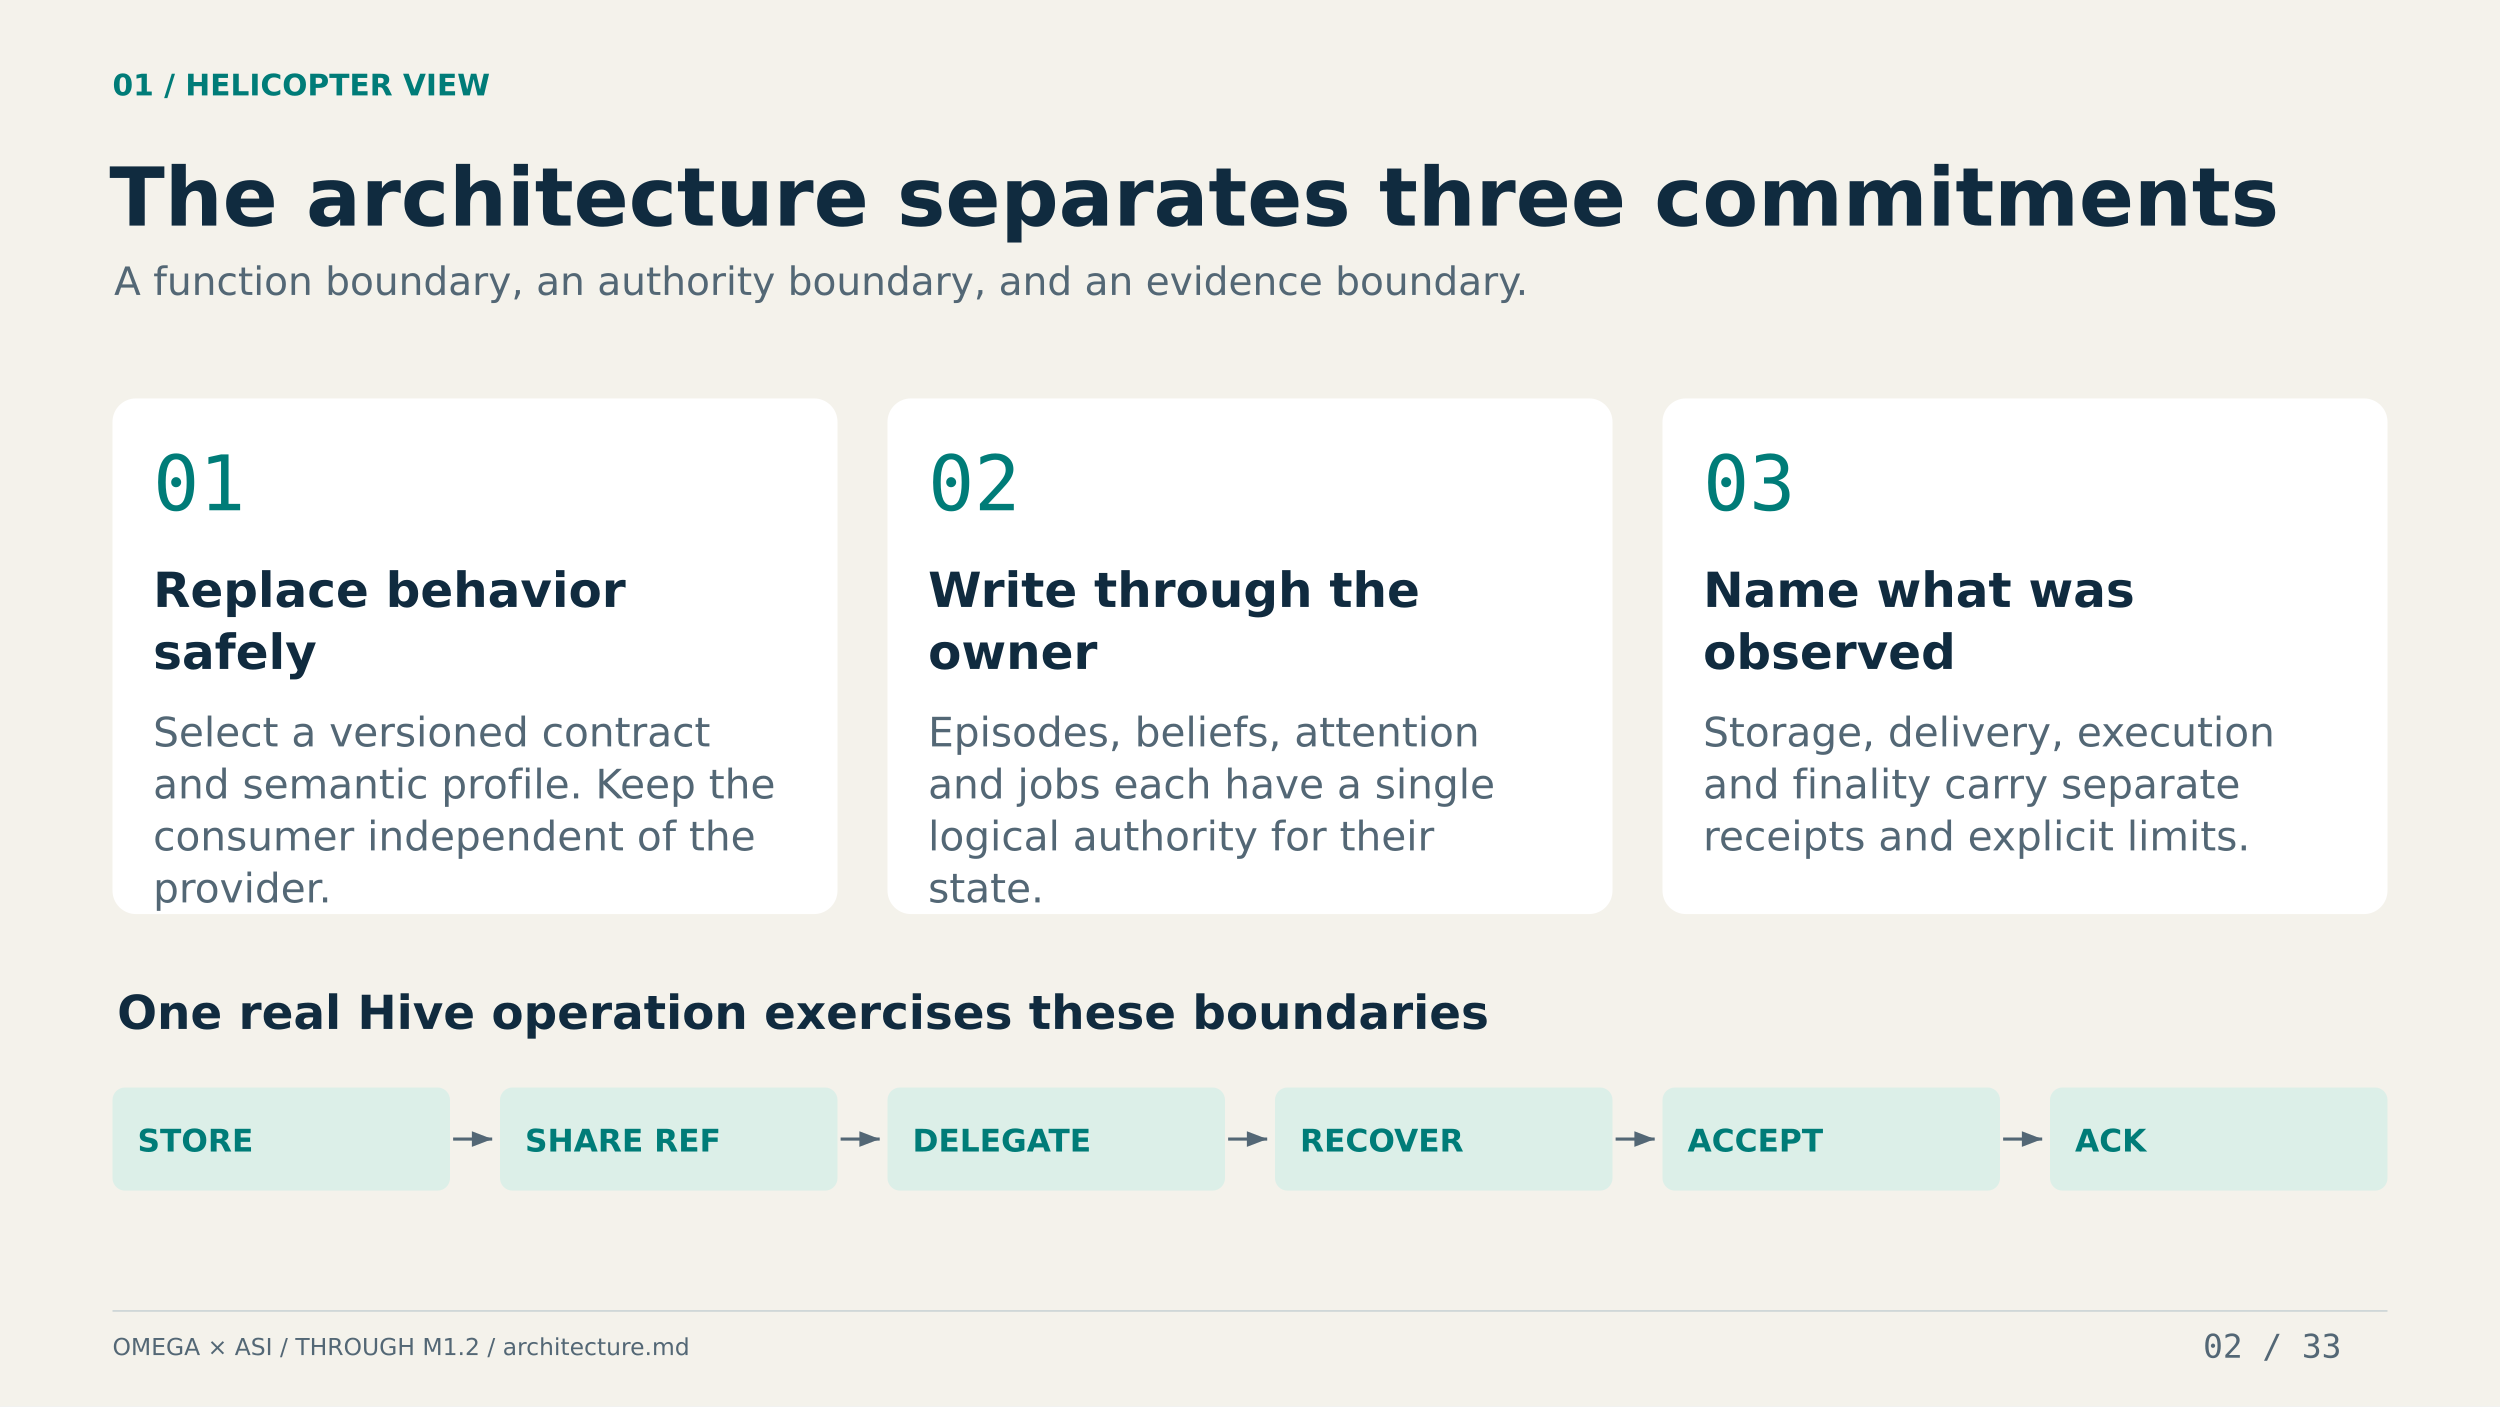
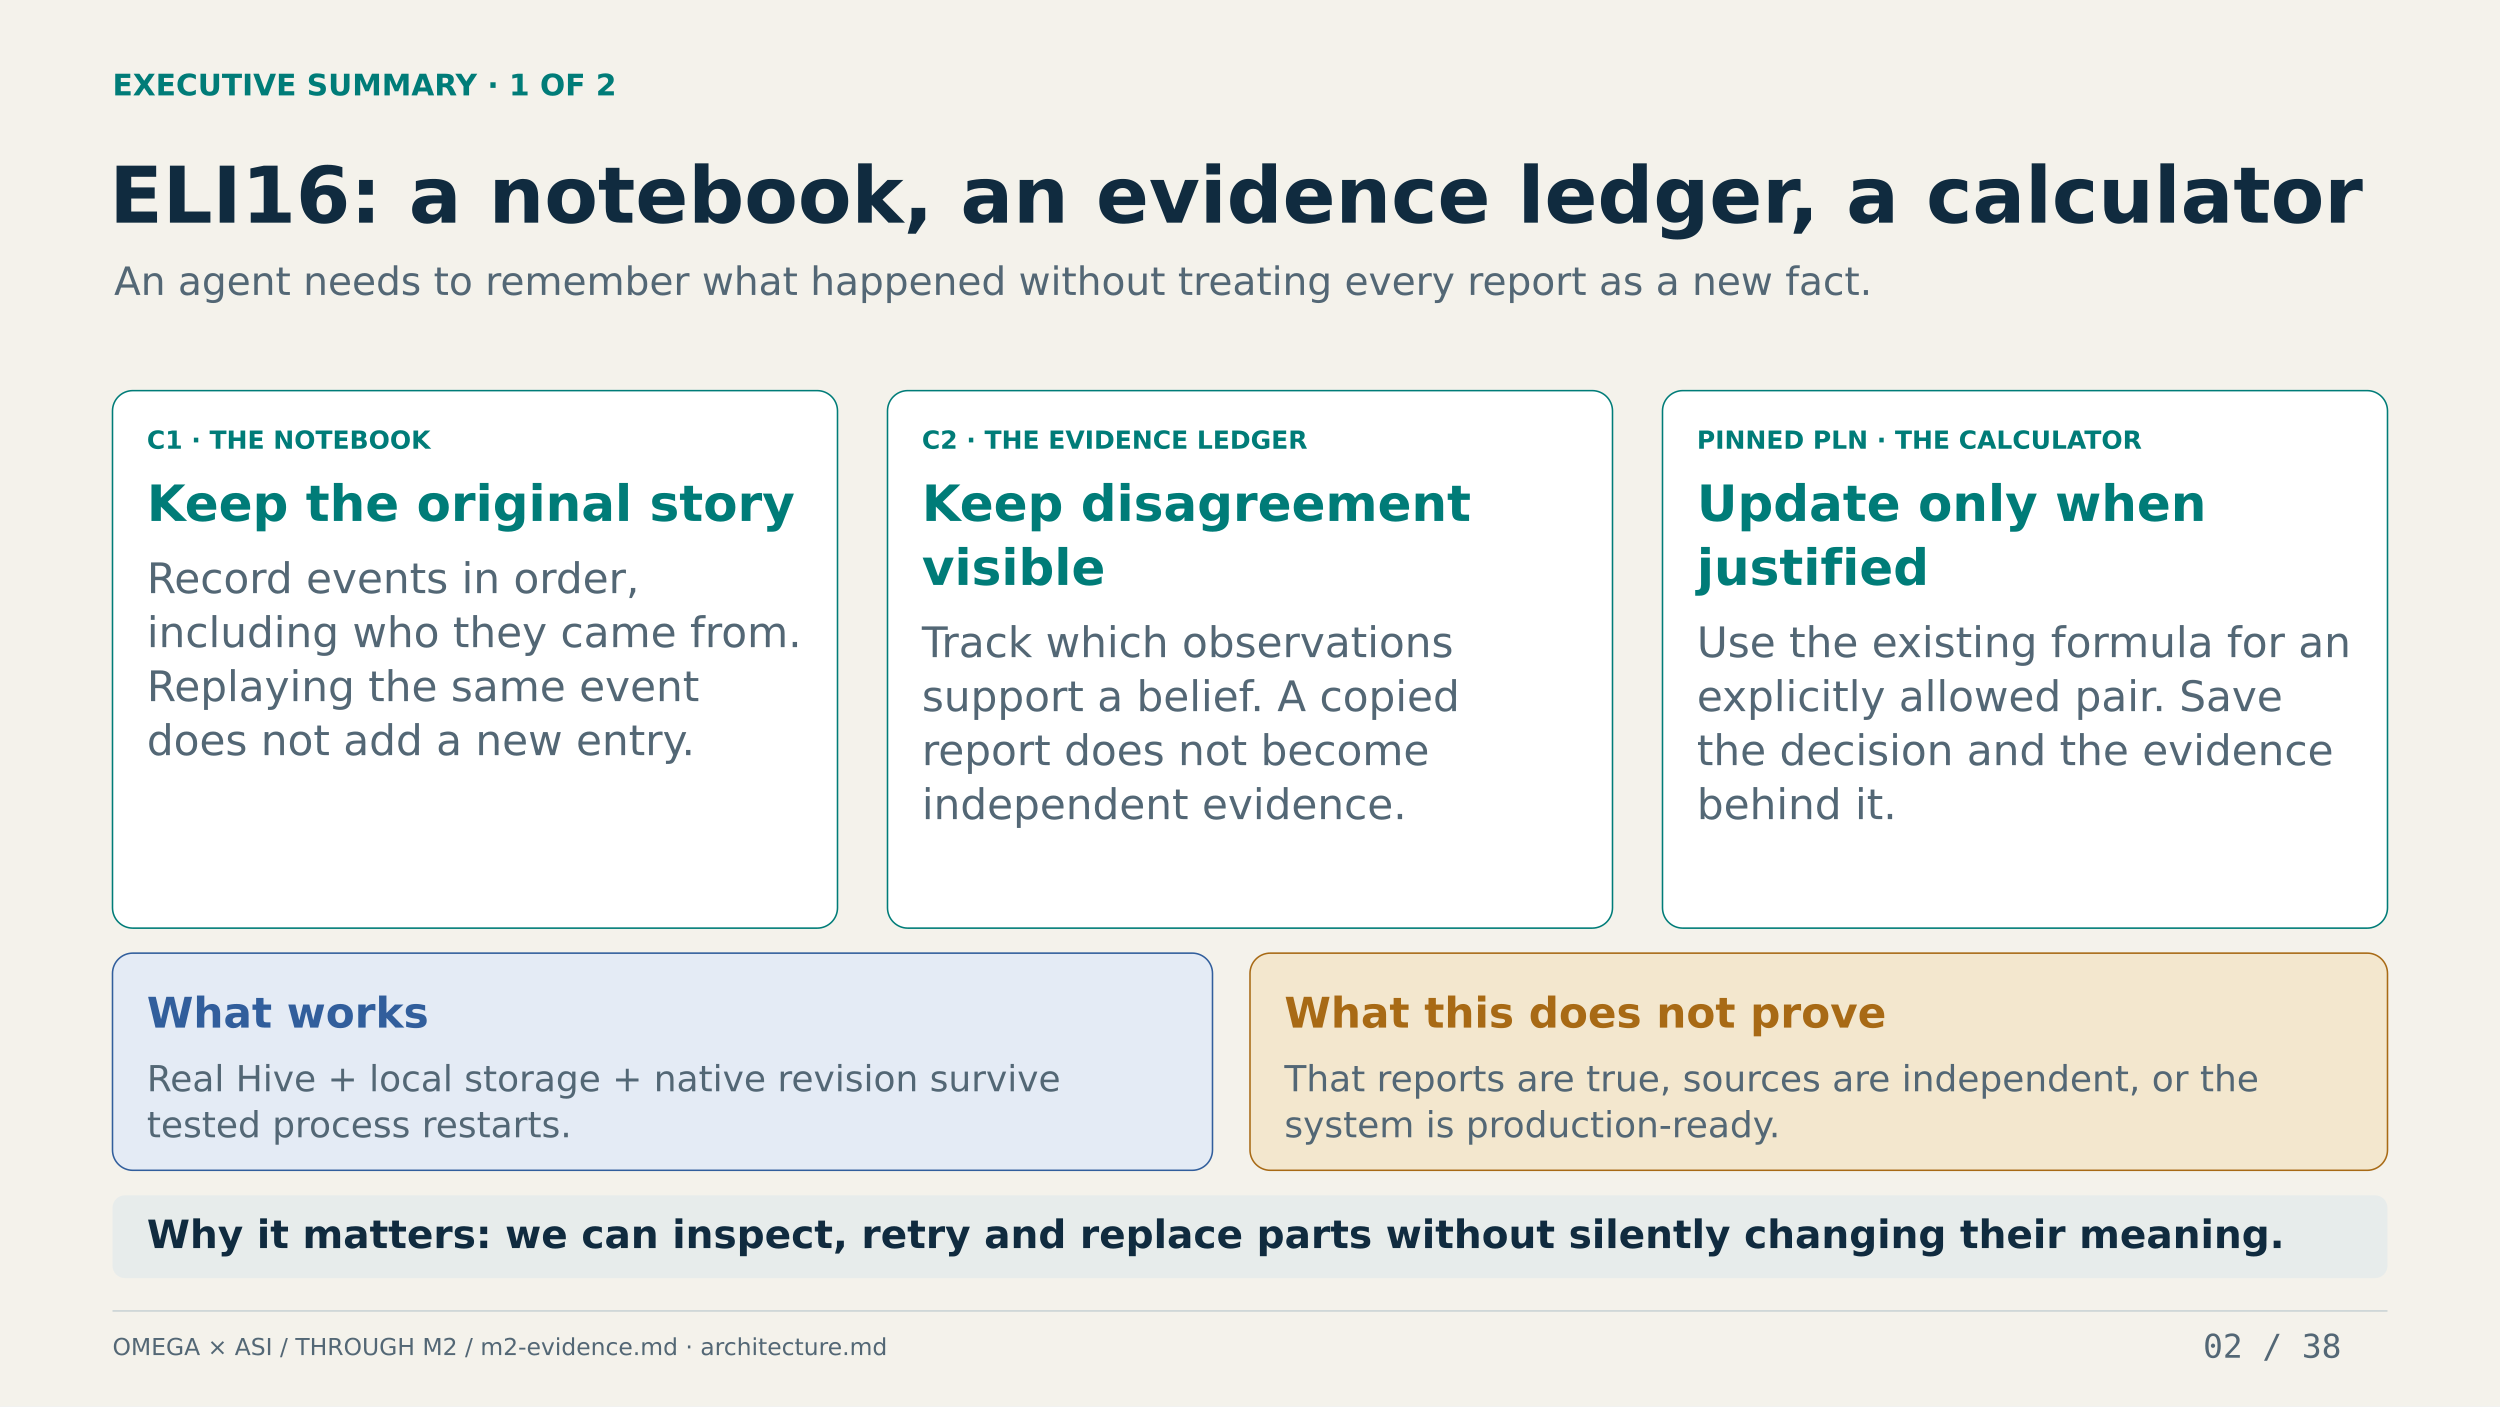
<svg xmlns="http://www.w3.org/2000/svg" width="1600" height="900" viewBox="0 0 1600 900" role="img" aria-labelledby="title desc">
  <rect width="1600" height="900" fill="#F4F2EB" />
-   <text x="72" y="61.05" font-family="DejaVu Sans" font-size="19" font-weight="700" fill="#007C78">01 / HELICOPTER VIEW</text>
-   <text x="70" y="144.4" font-family="DejaVu Sans" font-size="52" font-weight="700" fill="#102B3F">The architecture separates three commitments</text>
-   <text x="73" y="188.75" font-family="DejaVu Sans" font-size="25" font-weight="400" fill="#536775">A function boundary, an authority boundary, and an evidence boundary.</text>
-   <rect x="72" y="255" width="464" height="330" rx="15" fill="#FFFFFF" />
-   <text x="98" y="326.55" font-family="DejaVu Sans Mono" font-size="49" font-weight="400" fill="#007C78">01</text>
-   <text x="98" y="388.45" font-family="DejaVu Sans" font-size="31" font-weight="700" fill="#102B3F">Replace behavior</text>
-   <text x="98" y="428.13" font-family="DejaVu Sans" font-size="31" font-weight="700" fill="#102B3F">safely</text>
-   <text x="98" y="477.7" font-family="DejaVu Sans" font-size="26" font-weight="400" fill="#536775">Select a versioned contract</text>
-   <text x="98" y="510.98" font-family="DejaVu Sans" font-size="26" font-weight="400" fill="#536775">and semantic profile. Keep the</text>
-   <text x="98" y="544.26" font-family="DejaVu Sans" font-size="26" font-weight="400" fill="#536775">consumer independent of the</text>
-   <text x="98" y="577.54" font-family="DejaVu Sans" font-size="26" font-weight="400" fill="#536775">provider.</text>
-   <rect x="568" y="255" width="464" height="330" rx="15" fill="#FFFFFF" />
-   <text x="594" y="326.55" font-family="DejaVu Sans Mono" font-size="49" font-weight="400" fill="#007C78">02</text>
-   <text x="594" y="388.45" font-family="DejaVu Sans" font-size="31" font-weight="700" fill="#102B3F">Write through the</text>
-   <text x="594" y="428.13" font-family="DejaVu Sans" font-size="31" font-weight="700" fill="#102B3F">owner</text>
-   <text x="594" y="477.7" font-family="DejaVu Sans" font-size="26" font-weight="400" fill="#536775">Episodes, beliefs, attention</text>
-   <text x="594" y="510.98" font-family="DejaVu Sans" font-size="26" font-weight="400" fill="#536775">and jobs each have a single</text>
-   <text x="594" y="544.26" font-family="DejaVu Sans" font-size="26" font-weight="400" fill="#536775">logical authority for their</text>
-   <text x="594" y="577.54" font-family="DejaVu Sans" font-size="26" font-weight="400" fill="#536775">state.</text>
-   <rect x="1064" y="255" width="464" height="330" rx="15" fill="#FFFFFF" />
-   <text x="1090" y="326.55" font-family="DejaVu Sans Mono" font-size="49" font-weight="400" fill="#007C78">03</text>
-   <text x="1090" y="388.45" font-family="DejaVu Sans" font-size="31" font-weight="700" fill="#102B3F">Name what was</text>
-   <text x="1090" y="428.13" font-family="DejaVu Sans" font-size="31" font-weight="700" fill="#102B3F">observed</text>
-   <text x="1090" y="477.7" font-family="DejaVu Sans" font-size="26" font-weight="400" fill="#536775">Storage, delivery, execution</text>
-   <text x="1090" y="510.98" font-family="DejaVu Sans" font-size="26" font-weight="400" fill="#536775">and finality carry separate</text>
-   <text x="1090" y="544.26" font-family="DejaVu Sans" font-size="26" font-weight="400" fill="#536775">receipts and explicit limits.</text>
-   <text x="75" y="658.5" font-family="DejaVu Sans" font-size="30" font-weight="700" fill="#102B3F">One real Hive operation exercises these boundaries</text>
-   <rect x="72" y="696" width="216" height="66" rx="8" fill="#DCEFE8" />
-   <text x="88" y="737.0" font-family="DejaVu Sans" font-size="20" font-weight="700" fill="#007C78">STORE</text>
-   <line x1="290" y1="729" x2="315" y2="729" stroke="#536775" stroke-width="2" />
-   <polygon points="315,729 302.0,724.0 302.0,734.0" fill="#536775" />
-   <rect x="320" y="696" width="216" height="66" rx="8" fill="#DCEFE8" />
-   <text x="336" y="737.0" font-family="DejaVu Sans" font-size="20" font-weight="700" fill="#007C78">SHARE REF</text>
-   <line x1="538" y1="729" x2="563" y2="729" stroke="#536775" stroke-width="2" />
-   <polygon points="563,729 550.0,724.0 550.0,734.0" fill="#536775" />
-   <rect x="568" y="696" width="216" height="66" rx="8" fill="#DCEFE8" />
-   <text x="584" y="737.0" font-family="DejaVu Sans" font-size="20" font-weight="700" fill="#007C78">DELEGATE</text>
-   <line x1="786" y1="729" x2="811" y2="729" stroke="#536775" stroke-width="2" />
-   <polygon points="811,729 798.0,724.0 798.0,734.0" fill="#536775" />
-   <rect x="816" y="696" width="216" height="66" rx="8" fill="#DCEFE8" />
-   <text x="832" y="737.0" font-family="DejaVu Sans" font-size="20" font-weight="700" fill="#007C78">RECOVER</text>
-   <line x1="1034" y1="729" x2="1059" y2="729" stroke="#536775" stroke-width="2" />
-   <polygon points="1059,729 1046.0,724.0 1046.0,734.0" fill="#536775" />
-   <rect x="1064" y="696" width="216" height="66" rx="8" fill="#DCEFE8" />
-   <text x="1080" y="737.0" font-family="DejaVu Sans" font-size="20" font-weight="700" fill="#007C78">ACCEPT</text>
-   <line x1="1282" y1="729" x2="1307" y2="729" stroke="#536775" stroke-width="2" />
-   <polygon points="1307,729 1294.0,724.0 1294.0,734.0" fill="#536775" />
-   <rect x="1312" y="696" width="216" height="66" rx="8" fill="#DCEFE8" />
-   <text x="1328" y="737.0" font-family="DejaVu Sans" font-size="20" font-weight="700" fill="#007C78">ACK</text>
+   <text x="72" y="61.05" font-family="DejaVu Sans" font-size="19" font-weight="700" fill="#007C78">EXECUTIVE SUMMARY · 1 OF 2</text>
+   <text x="70" y="142.5" font-family="DejaVu Sans" font-size="50" font-weight="700" fill="#102B3F">ELI16: a notebook, an evidence ledger, a calculator</text>
+   <text x="73" y="188.75" font-family="DejaVu Sans" font-size="25" font-weight="400" fill="#536775">An agent needs to remember what happened without treating every report as a new fact.</text>
+   <rect x="72" y="250" width="464" height="344" rx="13" fill="#FFFFFF" stroke="#007C78" />
+   <text x="94" y="287.2" font-family="DejaVu Sans" font-size="16" font-weight="700" fill="#007C78">C1 · THE NOTEBOOK</text>
+   <text x="94" y="333.4" font-family="DejaVu Sans" font-size="32" font-weight="700" fill="#007C78">Keep the original story</text>
+   <text x="94" y="379.61" font-family="DejaVu Sans" font-size="27" font-weight="400" fill="#536775">Record events in order,</text>
+   <text x="94" y="414.17" font-family="DejaVu Sans" font-size="27" font-weight="400" fill="#536775">including who they came from.</text>
+   <text x="94" y="448.73" font-family="DejaVu Sans" font-size="27" font-weight="400" fill="#536775">Replaying the same event</text>
+   <text x="94" y="483.29" font-family="DejaVu Sans" font-size="27" font-weight="400" fill="#536775">does not add a new entry.</text>
+   <rect x="568" y="250" width="464" height="344" rx="13" fill="#FFFFFF" stroke="#007C78" />
+   <text x="590" y="287.2" font-family="DejaVu Sans" font-size="16" font-weight="700" fill="#007C78">C2 · THE EVIDENCE LEDGER</text>
+   <text x="590" y="333.4" font-family="DejaVu Sans" font-size="32" font-weight="700" fill="#007C78">Keep disagreement</text>
+   <text x="590" y="374.36" font-family="DejaVu Sans" font-size="32" font-weight="700" fill="#007C78">visible</text>
+   <text x="590" y="420.57" font-family="DejaVu Sans" font-size="27" font-weight="400" fill="#536775">Track which observations</text>
+   <text x="590" y="455.13" font-family="DejaVu Sans" font-size="27" font-weight="400" fill="#536775">support a belief. A copied</text>
+   <text x="590" y="489.69" font-family="DejaVu Sans" font-size="27" font-weight="400" fill="#536775">report does not become</text>
+   <text x="590" y="524.25" font-family="DejaVu Sans" font-size="27" font-weight="400" fill="#536775">independent evidence.</text>
+   <rect x="1064" y="250" width="464" height="344" rx="13" fill="#FFFFFF" stroke="#007C78" />
+   <text x="1086" y="287.2" font-family="DejaVu Sans" font-size="16" font-weight="700" fill="#007C78">PINNED PLN · THE CALCULATOR</text>
+   <text x="1086" y="333.4" font-family="DejaVu Sans" font-size="32" font-weight="700" fill="#007C78">Update only when</text>
+   <text x="1086" y="374.36" font-family="DejaVu Sans" font-size="32" font-weight="700" fill="#007C78">justified</text>
+   <text x="1086" y="420.57" font-family="DejaVu Sans" font-size="27" font-weight="400" fill="#536775">Use the existing formula for an</text>
+   <text x="1086" y="455.13" font-family="DejaVu Sans" font-size="27" font-weight="400" fill="#536775">explicitly allowed pair. Save</text>
+   <text x="1086" y="489.69" font-family="DejaVu Sans" font-size="27" font-weight="400" fill="#536775">the decision and the evidence</text>
+   <text x="1086" y="524.25" font-family="DejaVu Sans" font-size="27" font-weight="400" fill="#536775">behind it.</text>
+   <rect x="72" y="610" width="704" height="139" rx="13" fill="#E4EBF5" stroke="#315E9C" />
+   <text x="94" y="657.65" font-family="DejaVu Sans" font-size="27" font-weight="700" fill="#315E9C">What works</text>
+   <text x="94" y="698.41" font-family="DejaVu Sans" font-size="23" font-weight="400" fill="#536775">Real Hive + local storage + native revision survive</text>
+   <text x="94" y="727.85" font-family="DejaVu Sans" font-size="23" font-weight="400" fill="#536775">tested process restarts.</text>
+   <rect x="800" y="610" width="728" height="139" rx="13" fill="#F3E7CE" stroke="#A86A15" />
+   <text x="822" y="657.65" font-family="DejaVu Sans" font-size="27" font-weight="700" fill="#A86A15">What this does not prove</text>
+   <text x="822" y="698.41" font-family="DejaVu Sans" font-size="23" font-weight="400" fill="#536775">That reports are true, sources are independent, or the</text>
+   <text x="822" y="727.85" font-family="DejaVu Sans" font-size="23" font-weight="400" fill="#536775">system is production-ready.</text>
+   <rect x="72" y="765" width="1456" height="53" rx="8" fill="#E7ECEB" />
+   <text x="94" y="798.75" font-family="DejaVu Sans" font-size="25" font-weight="700" fill="#102B3F">Why it matters: we can inspect, retry and replace parts without silently changing their meaning.</text>
  <line x1="72" y1="839" x2="1528" y2="839" stroke="#C9D2D4" stroke-width="1" />
-   <text x="72" y="867.25" font-family="DejaVu Sans" font-size="15" font-weight="400" fill="#536775">OMEGA × ASI / THROUGH M1.2 / architecture.md</text>
-   <text x="1410" y="868.95" font-family="DejaVu Sans Mono" font-size="21" font-weight="400" fill="#536775">02 / 33</text>
+   <text x="72" y="867.25" font-family="DejaVu Sans" font-size="15" font-weight="400" fill="#536775">OMEGA × ASI / THROUGH M2 / m2-evidence.md · architecture.md</text>
+   <text x="1410" y="868.95" font-family="DejaVu Sans Mono" font-size="21" font-weight="400" fill="#536775">02 / 38</text>
</svg>
